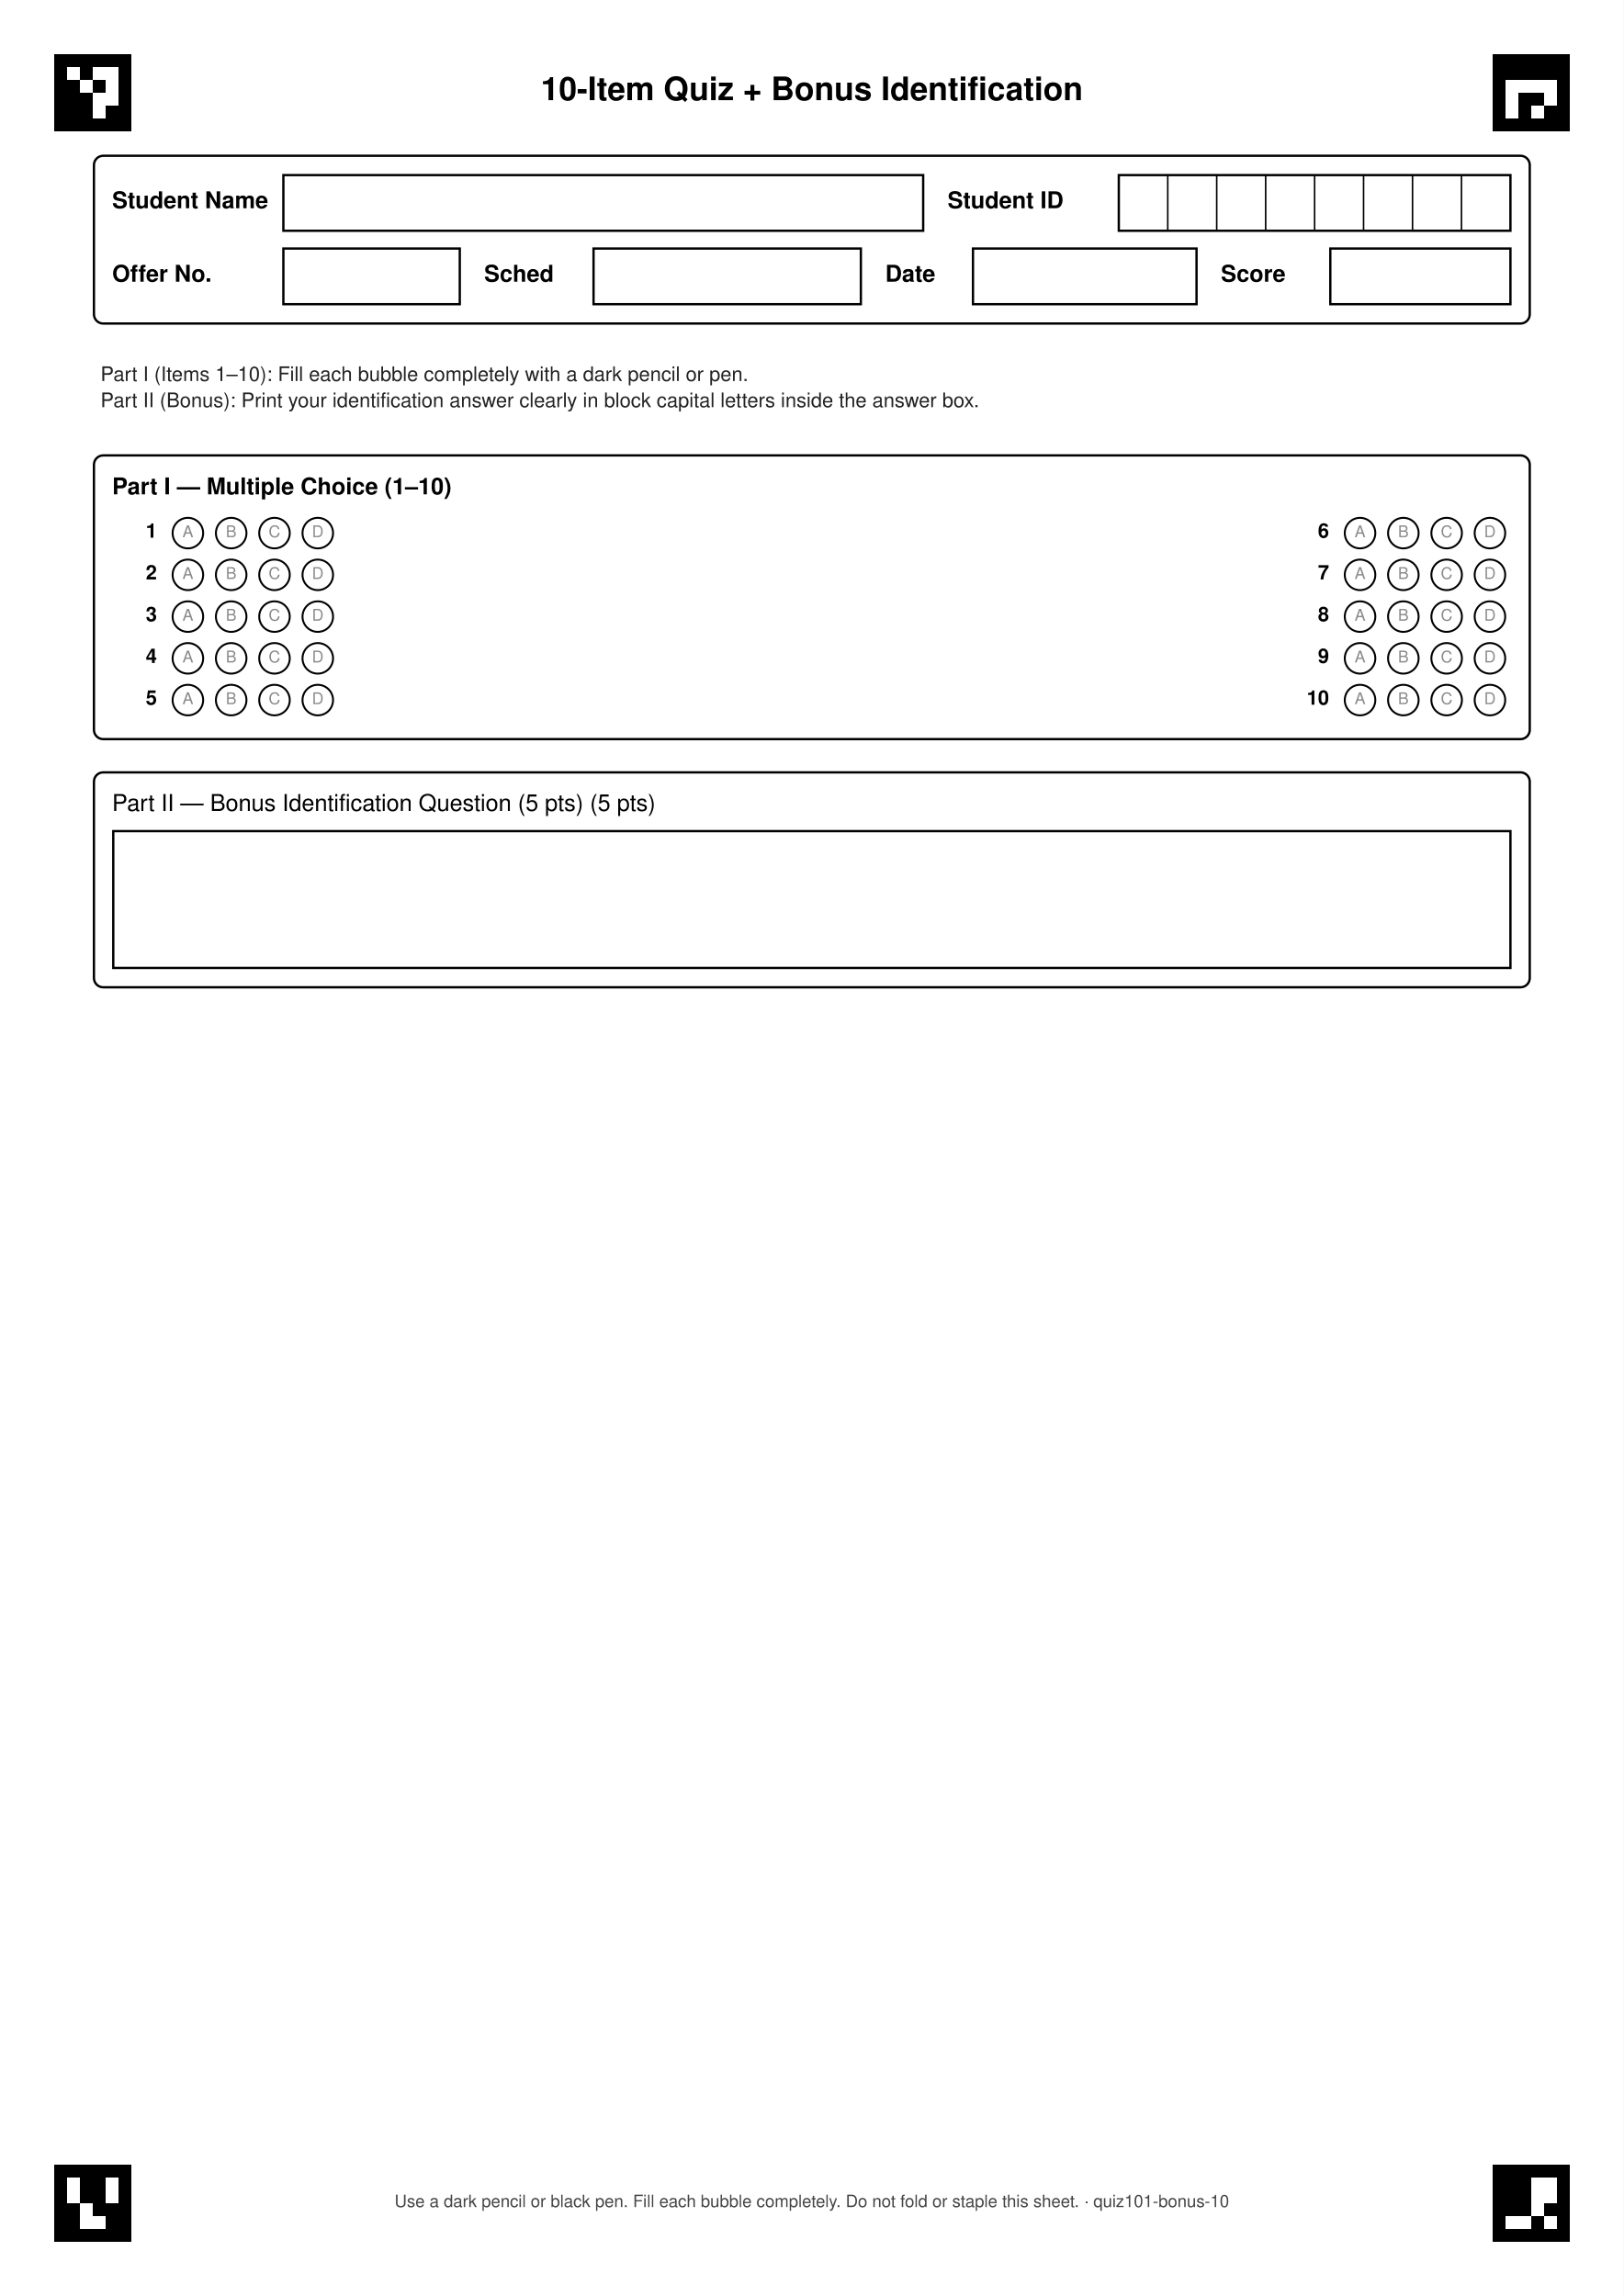
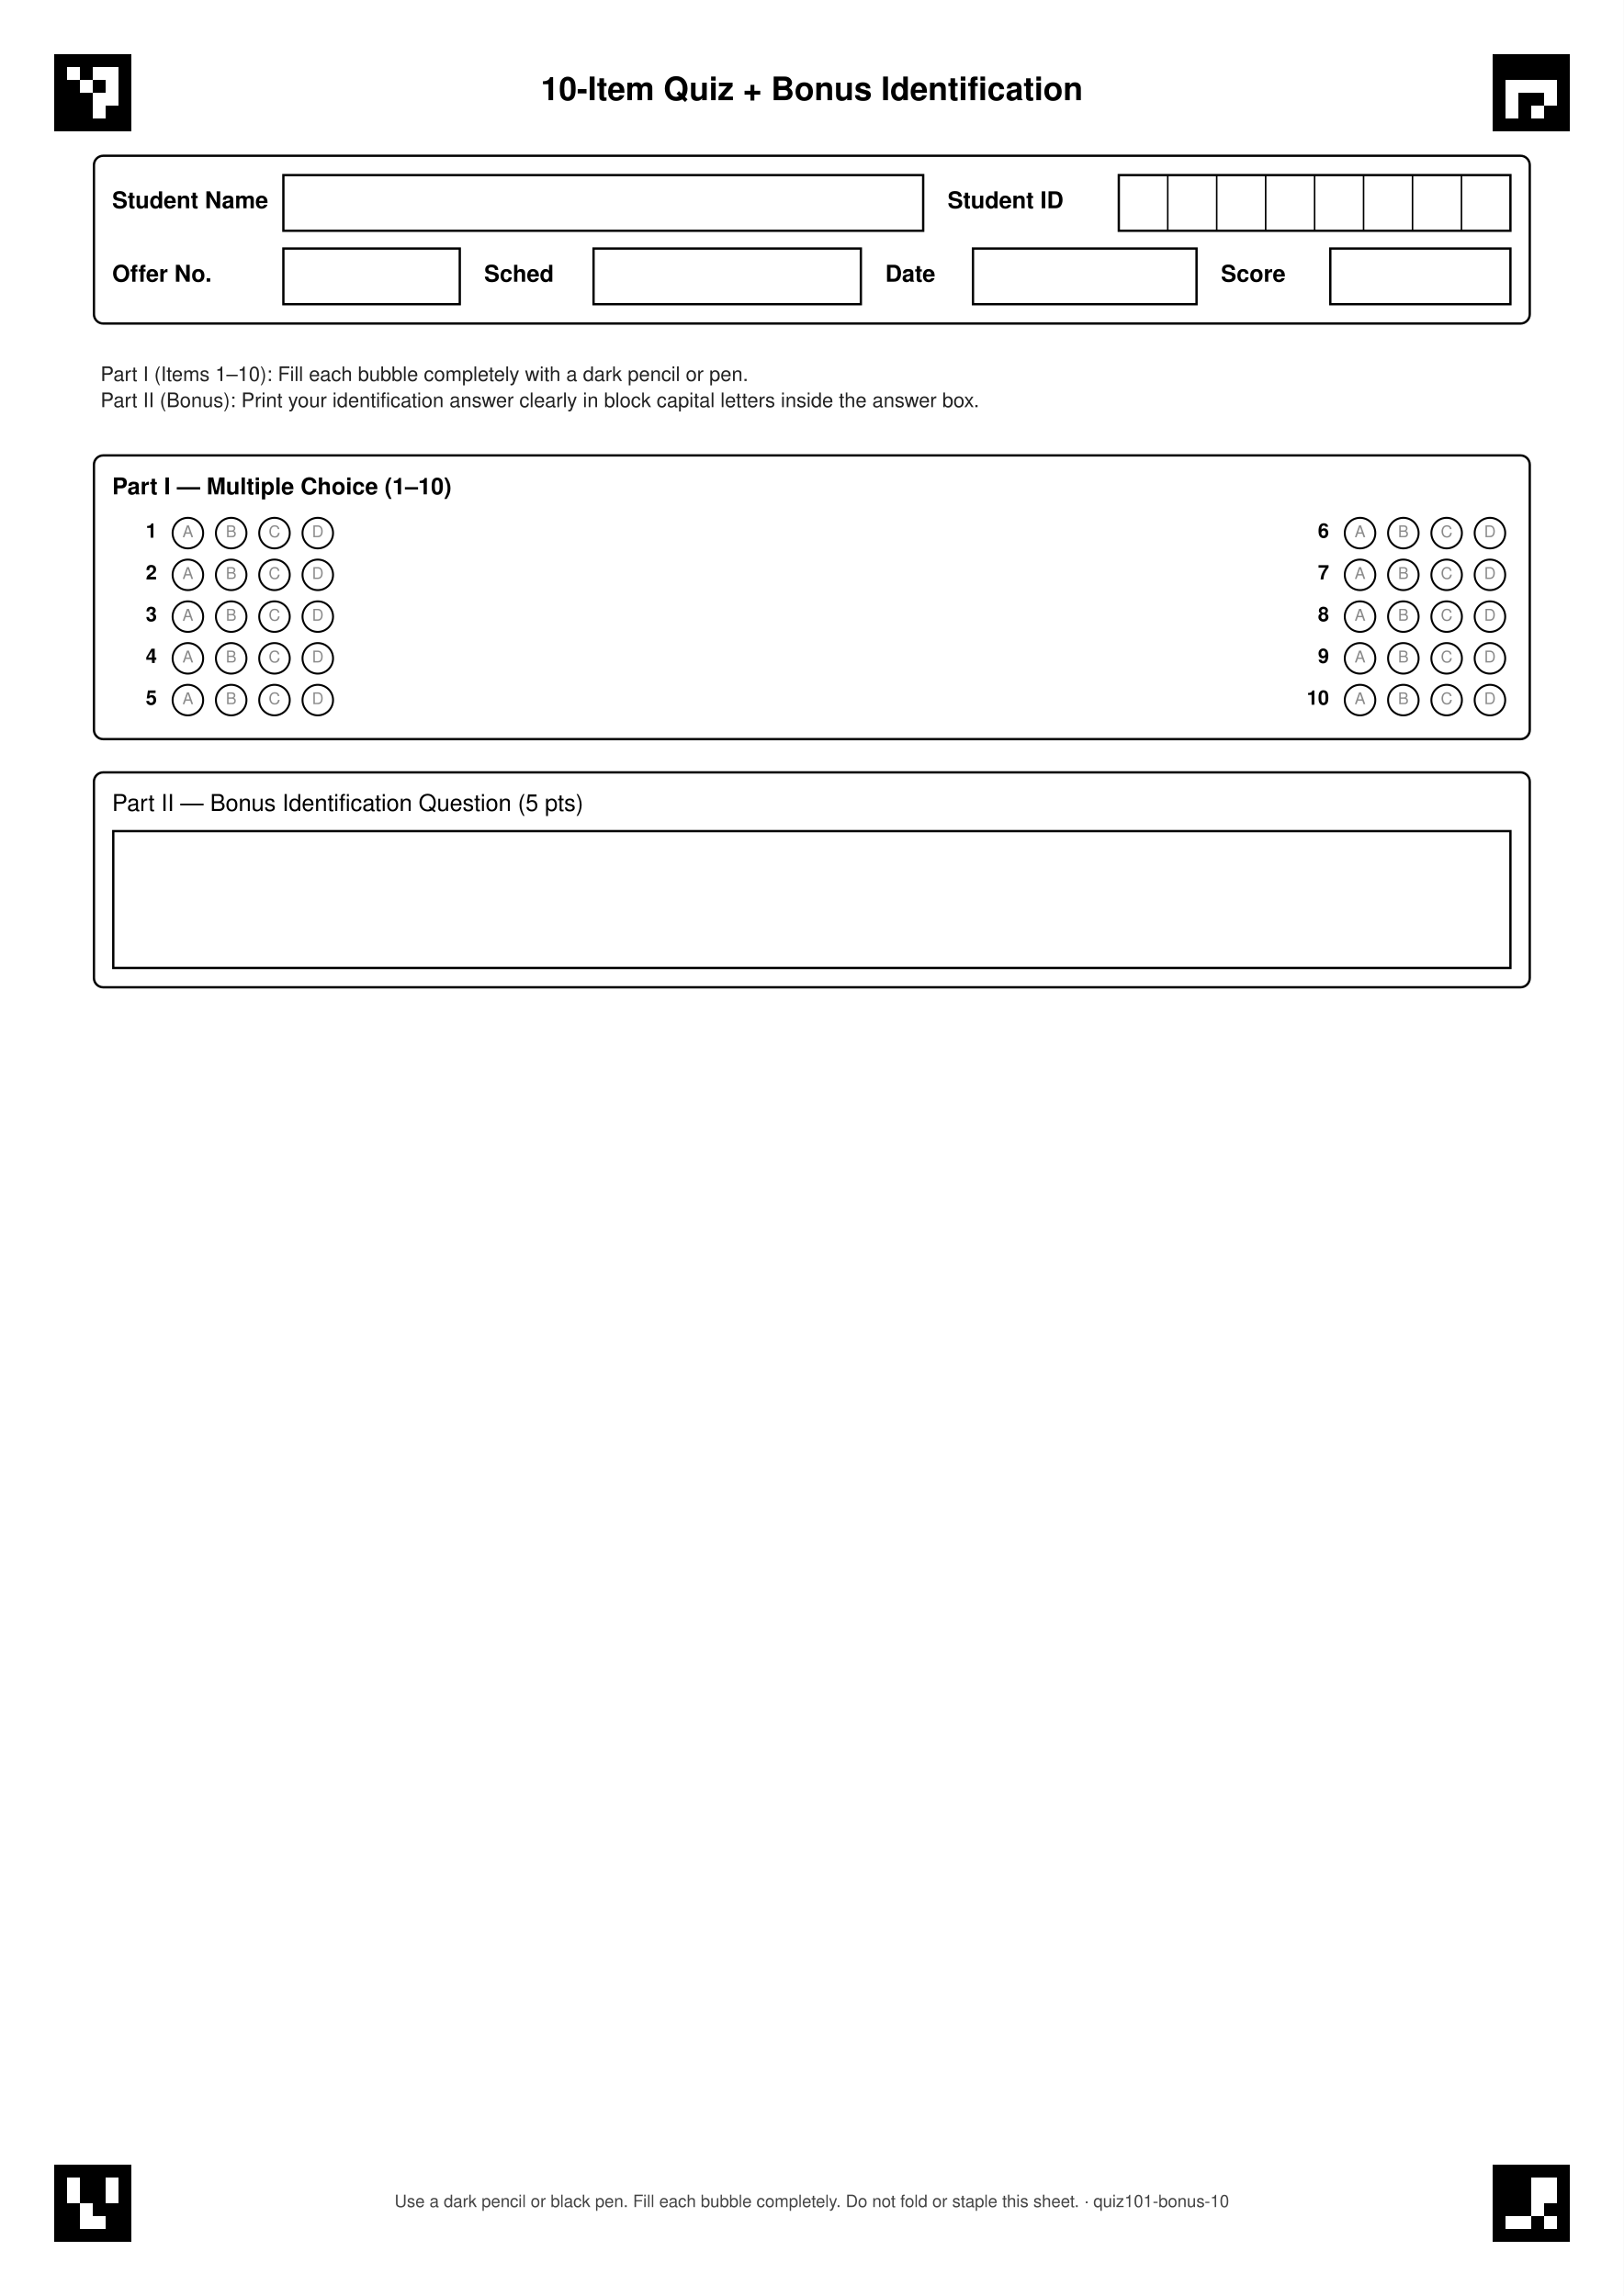
<svg xmlns="http://www.w3.org/2000/svg" width="210mm" height="297mm" viewBox="0 0 210 297" font-family="Helvetica, Arial, sans-serif" data-template-id="quiz101-bonus-10">
  <rect width="210" height="297" fill="#fff" />
  <path class="omr-fiducial" data-aruco-id="0" transform="translate(7 7)" d="M0 0h1.667v1.667h-1.667zM1.667 0h1.667v1.667h-1.667zM3.333 0h1.667v1.667h-1.667zM5 0h1.667v1.667h-1.667zM6.667 0h1.667v1.667h-1.667zM8.333 0h1.667v1.667h-1.667zM0 1.667h1.667v1.667h-1.667zM3.333 1.667h1.667v1.667h-1.667zM8.333 1.667h1.667v1.667h-1.667zM0 3.333h1.667v1.667h-1.667zM1.667 3.333h1.667v1.667h-1.667zM5 3.333h1.667v1.667h-1.667zM8.333 3.333h1.667v1.667h-1.667zM0 5h1.667v1.667h-1.667zM1.667 5h1.667v1.667h-1.667zM3.333 5h1.667v1.667h-1.667zM8.333 5h1.667v1.667h-1.667zM0 6.667h1.667v1.667h-1.667zM1.667 6.667h1.667v1.667h-1.667zM3.333 6.667h1.667v1.667h-1.667zM6.667 6.667h1.667v1.667h-1.667zM8.333 6.667h1.667v1.667h-1.667zM0 8.333h1.667v1.667h-1.667zM1.667 8.333h1.667v1.667h-1.667zM3.333 8.333h1.667v1.667h-1.667zM5 8.333h1.667v1.667h-1.667zM6.667 8.333h1.667v1.667h-1.667zM8.333 8.333h1.667v1.667h-1.667z" fill="#000" shape-rendering="crispEdges" />
  <path class="omr-fiducial" data-aruco-id="1" transform="translate(193 7)" d="M0 0h1.667v1.667h-1.667zM1.667 0h1.667v1.667h-1.667zM3.333 0h1.667v1.667h-1.667zM5 0h1.667v1.667h-1.667zM6.667 0h1.667v1.667h-1.667zM8.333 0h1.667v1.667h-1.667zM0 1.667h1.667v1.667h-1.667zM1.667 1.667h1.667v1.667h-1.667zM3.333 1.667h1.667v1.667h-1.667zM5 1.667h1.667v1.667h-1.667zM6.667 1.667h1.667v1.667h-1.667zM8.333 1.667h1.667v1.667h-1.667zM0 3.333h1.667v1.667h-1.667zM8.333 3.333h1.667v1.667h-1.667zM0 5h1.667v1.667h-1.667zM3.333 5h1.667v1.667h-1.667zM5 5h1.667v1.667h-1.667zM8.333 5h1.667v1.667h-1.667zM0 6.667h1.667v1.667h-1.667zM3.333 6.667h1.667v1.667h-1.667zM6.667 6.667h1.667v1.667h-1.667zM8.333 6.667h1.667v1.667h-1.667zM0 8.333h1.667v1.667h-1.667zM1.667 8.333h1.667v1.667h-1.667zM3.333 8.333h1.667v1.667h-1.667zM5 8.333h1.667v1.667h-1.667zM6.667 8.333h1.667v1.667h-1.667zM8.333 8.333h1.667v1.667h-1.667z" fill="#000" shape-rendering="crispEdges" />
  <path class="omr-fiducial" data-aruco-id="2" transform="translate(193 280)" d="M0 0h1.667v1.667h-1.667zM1.667 0h1.667v1.667h-1.667zM3.333 0h1.667v1.667h-1.667zM5 0h1.667v1.667h-1.667zM6.667 0h1.667v1.667h-1.667zM8.333 0h1.667v1.667h-1.667zM0 1.667h1.667v1.667h-1.667zM1.667 1.667h1.667v1.667h-1.667zM3.333 1.667h1.667v1.667h-1.667zM8.333 1.667h1.667v1.667h-1.667zM0 3.333h1.667v1.667h-1.667zM1.667 3.333h1.667v1.667h-1.667zM3.333 3.333h1.667v1.667h-1.667zM8.333 3.333h1.667v1.667h-1.667zM0 5h1.667v1.667h-1.667zM1.667 5h1.667v1.667h-1.667zM3.333 5h1.667v1.667h-1.667zM6.667 5h1.667v1.667h-1.667zM8.333 5h1.667v1.667h-1.667zM0 6.667h1.667v1.667h-1.667zM5 6.667h1.667v1.667h-1.667zM8.333 6.667h1.667v1.667h-1.667zM0 8.333h1.667v1.667h-1.667zM1.667 8.333h1.667v1.667h-1.667zM3.333 8.333h1.667v1.667h-1.667zM5 8.333h1.667v1.667h-1.667zM6.667 8.333h1.667v1.667h-1.667zM8.333 8.333h1.667v1.667h-1.667z" fill="#000" shape-rendering="crispEdges" />
  <path class="omr-fiducial" data-aruco-id="3" transform="translate(7 280)" d="M0 0h1.667v1.667h-1.667zM1.667 0h1.667v1.667h-1.667zM3.333 0h1.667v1.667h-1.667zM5 0h1.667v1.667h-1.667zM6.667 0h1.667v1.667h-1.667zM8.333 0h1.667v1.667h-1.667zM0 1.667h1.667v1.667h-1.667zM3.333 1.667h1.667v1.667h-1.667zM5 1.667h1.667v1.667h-1.667zM8.333 1.667h1.667v1.667h-1.667zM0 3.333h1.667v1.667h-1.667zM3.333 3.333h1.667v1.667h-1.667zM5 3.333h1.667v1.667h-1.667zM8.333 3.333h1.667v1.667h-1.667zM0 5h1.667v1.667h-1.667zM1.667 5h1.667v1.667h-1.667zM5 5h1.667v1.667h-1.667zM6.667 5h1.667v1.667h-1.667zM8.333 5h1.667v1.667h-1.667zM0 6.667h1.667v1.667h-1.667zM1.667 6.667h1.667v1.667h-1.667zM6.667 6.667h1.667v1.667h-1.667zM8.333 6.667h1.667v1.667h-1.667zM0 8.333h1.667v1.667h-1.667zM1.667 8.333h1.667v1.667h-1.667zM3.333 8.333h1.667v1.667h-1.667zM5 8.333h1.667v1.667h-1.667zM6.667 8.333h1.667v1.667h-1.667zM8.333 8.333h1.667v1.667h-1.667z" fill="#000" shape-rendering="crispEdges" />
  <text x="105" y="12" font-size="4.2" text-anchor="middle" dominant-baseline="central" font-weight="700">10-Item Quiz + Bonus Identification</text>
  <text x="105" y="285" font-size="2.2" text-anchor="middle" dominant-baseline="central" fill="#444">Use a dark pencil or black pen. Fill each bubble completely. Do not fold or staple this sheet. · quiz101-bonus-10</text>
  <g class="omr-zone omr-zone--fields" data-zone="info">
    <rect x="12.15" y="20.15" width="185.7" height="21.7" rx="1.2" fill="none" stroke="#000" stroke-width="0.3" />
    <text x="14.5" y="26.25" font-size="3" text-anchor="start" dominant-baseline="central" font-weight="700">Student Name</text>
    <rect data-roi="info.name" x="36.65" y="22.65" width="82.749" height="7.2" fill="none" stroke="#000" stroke-width="0.3" />
    <text x="122.549" y="26.25" font-size="3" text-anchor="start" dominant-baseline="central" font-weight="700">Student ID</text>
    <rect data-roi="info.sid" x="144.699" y="22.65" width="50.651" height="7.2" fill="none" stroke="#000" stroke-width="0.3" />
    <line x1="151.03" y1="22.65" x2="151.03" y2="29.85" stroke="#000" stroke-width="0.2" />
    <line x1="157.362" y1="22.65" x2="157.362" y2="29.85" stroke="#000" stroke-width="0.2" />
    <line x1="163.693" y1="22.65" x2="163.693" y2="29.85" stroke="#000" stroke-width="0.2" />
    <line x1="170.025" y1="22.65" x2="170.025" y2="29.85" stroke="#000" stroke-width="0.2" />
    <line x1="176.356" y1="22.65" x2="176.356" y2="29.85" stroke="#000" stroke-width="0.2" />
    <line x1="182.687" y1="22.65" x2="182.687" y2="29.85" stroke="#000" stroke-width="0.2" />
    <line x1="189.019" y1="22.65" x2="189.019" y2="29.85" stroke="#000" stroke-width="0.2" />
    <text x="14.5" y="35.75" font-size="3" text-anchor="start" dominant-baseline="central" font-weight="700">Offer No.</text>
    <rect data-roi="info.offer" x="36.65" y="32.15" width="22.815" height="7.2" fill="none" stroke="#000" stroke-width="0.3" />
    <text x="62.615" y="35.75" font-size="3" text-anchor="start" dominant-baseline="central" font-weight="700">Sched</text>
    <rect data-roi="info.sched" x="76.765" y="32.15" width="34.574" height="7.2" fill="none" stroke="#000" stroke-width="0.3" />
    <text x="114.489" y="35.75" font-size="3" text-anchor="start" dominant-baseline="central" font-weight="700">Date</text>
    <rect data-roi="info.date" x="125.839" y="32.15" width="28.915" height="7.2" fill="none" stroke="#000" stroke-width="0.3" />
    <text x="157.904" y="35.75" font-size="3" text-anchor="start" dominant-baseline="central" font-weight="700">Score</text>
    <rect data-roi="info.score" x="172.054" y="32.15" width="23.296" height="7.2" fill="none" stroke="#000" stroke-width="0.3" />
  </g>
  <g class="omr-zone omr-zone--instructions" data-zone="notes">
    <text x="13" y="48.69" font-size="2.6" text-anchor="start" dominant-baseline="central" fill="#222">Part I (Items 1–10): Fill each bubble completely with a dark pencil or pen.</text>
    <text x="13" y="52.07" font-size="2.6" text-anchor="start" dominant-baseline="central" fill="#222">Part II (Bonus): Print your identification answer clearly in block capital letters inside the answer box.</text>
  </g>
  <g class="omr-zone omr-zone--mcq" data-zone="part1">
    <rect x="12.15" y="58.91" width="185.7" height="36.7" rx="1.2" fill="none" stroke="#000" stroke-width="0.3" />
    <text x="14.5" y="63.26" font-size="3" text-anchor="start" dominant-baseline="central" font-weight="700">Part I — Multiple Choice (1–10)</text>
    <text x="20.3" y="68.96" font-size="2.6" text-anchor="end" dominant-baseline="central" font-weight="700">1</text>
    <circle class="omr-bubble" cx="24.3" cy="68.96" r="1.975" fill="none" stroke="#000" stroke-width="0.25" />
    <text x="24.3" y="69.01" font-size="2.1" text-anchor="middle" dominant-baseline="central" fill="#8a8a8a">A</text>
    <circle class="omr-bubble" cx="29.9" cy="68.96" r="1.975" fill="none" stroke="#000" stroke-width="0.25" />
    <text x="29.9" y="69.01" font-size="2.1" text-anchor="middle" dominant-baseline="central" fill="#8a8a8a">B</text>
    <circle class="omr-bubble" cx="35.5" cy="68.96" r="1.975" fill="none" stroke="#000" stroke-width="0.25" />
    <text x="35.5" y="69.01" font-size="2.1" text-anchor="middle" dominant-baseline="central" fill="#8a8a8a">C</text>
    <circle class="omr-bubble" cx="41.1" cy="68.96" r="1.975" fill="none" stroke="#000" stroke-width="0.25" />
    <text x="41.1" y="69.01" font-size="2.1" text-anchor="middle" dominant-baseline="central" fill="#8a8a8a">D</text>
    <text x="20.3" y="74.36" font-size="2.6" text-anchor="end" dominant-baseline="central" font-weight="700">2</text>
    <circle class="omr-bubble" cx="24.3" cy="74.36" r="1.975" fill="none" stroke="#000" stroke-width="0.25" />
    <text x="24.3" y="74.41" font-size="2.1" text-anchor="middle" dominant-baseline="central" fill="#8a8a8a">A</text>
    <circle class="omr-bubble" cx="29.9" cy="74.36" r="1.975" fill="none" stroke="#000" stroke-width="0.25" />
    <text x="29.9" y="74.41" font-size="2.1" text-anchor="middle" dominant-baseline="central" fill="#8a8a8a">B</text>
    <circle class="omr-bubble" cx="35.5" cy="74.36" r="1.975" fill="none" stroke="#000" stroke-width="0.25" />
    <text x="35.5" y="74.41" font-size="2.1" text-anchor="middle" dominant-baseline="central" fill="#8a8a8a">C</text>
    <circle class="omr-bubble" cx="41.1" cy="74.36" r="1.975" fill="none" stroke="#000" stroke-width="0.25" />
    <text x="41.1" y="74.41" font-size="2.1" text-anchor="middle" dominant-baseline="central" fill="#8a8a8a">D</text>
    <text x="20.3" y="79.76" font-size="2.6" text-anchor="end" dominant-baseline="central" font-weight="700">3</text>
    <circle class="omr-bubble" cx="24.3" cy="79.76" r="1.975" fill="none" stroke="#000" stroke-width="0.25" />
    <text x="24.3" y="79.81" font-size="2.1" text-anchor="middle" dominant-baseline="central" fill="#8a8a8a">A</text>
    <circle class="omr-bubble" cx="29.9" cy="79.76" r="1.975" fill="none" stroke="#000" stroke-width="0.25" />
    <text x="29.9" y="79.81" font-size="2.1" text-anchor="middle" dominant-baseline="central" fill="#8a8a8a">B</text>
    <circle class="omr-bubble" cx="35.5" cy="79.76" r="1.975" fill="none" stroke="#000" stroke-width="0.25" />
    <text x="35.5" y="79.81" font-size="2.1" text-anchor="middle" dominant-baseline="central" fill="#8a8a8a">C</text>
    <circle class="omr-bubble" cx="41.1" cy="79.76" r="1.975" fill="none" stroke="#000" stroke-width="0.25" />
    <text x="41.1" y="79.81" font-size="2.1" text-anchor="middle" dominant-baseline="central" fill="#8a8a8a">D</text>
    <text x="20.3" y="85.16" font-size="2.6" text-anchor="end" dominant-baseline="central" font-weight="700">4</text>
    <circle class="omr-bubble" cx="24.3" cy="85.16" r="1.975" fill="none" stroke="#000" stroke-width="0.25" />
    <text x="24.3" y="85.21" font-size="2.1" text-anchor="middle" dominant-baseline="central" fill="#8a8a8a">A</text>
    <circle class="omr-bubble" cx="29.9" cy="85.16" r="1.975" fill="none" stroke="#000" stroke-width="0.25" />
    <text x="29.9" y="85.21" font-size="2.1" text-anchor="middle" dominant-baseline="central" fill="#8a8a8a">B</text>
    <circle class="omr-bubble" cx="35.5" cy="85.16" r="1.975" fill="none" stroke="#000" stroke-width="0.25" />
    <text x="35.5" y="85.21" font-size="2.1" text-anchor="middle" dominant-baseline="central" fill="#8a8a8a">C</text>
    <circle class="omr-bubble" cx="41.1" cy="85.16" r="1.975" fill="none" stroke="#000" stroke-width="0.25" />
    <text x="41.1" y="85.21" font-size="2.1" text-anchor="middle" dominant-baseline="central" fill="#8a8a8a">D</text>
    <text x="20.3" y="90.56" font-size="2.6" text-anchor="end" dominant-baseline="central" font-weight="700">5</text>
    <circle class="omr-bubble" cx="24.3" cy="90.56" r="1.975" fill="none" stroke="#000" stroke-width="0.25" />
    <text x="24.3" y="90.61" font-size="2.1" text-anchor="middle" dominant-baseline="central" fill="#8a8a8a">A</text>
    <circle class="omr-bubble" cx="29.9" cy="90.56" r="1.975" fill="none" stroke="#000" stroke-width="0.25" />
    <text x="29.9" y="90.61" font-size="2.1" text-anchor="middle" dominant-baseline="central" fill="#8a8a8a">B</text>
    <circle class="omr-bubble" cx="35.5" cy="90.56" r="1.975" fill="none" stroke="#000" stroke-width="0.25" />
    <text x="35.5" y="90.61" font-size="2.1" text-anchor="middle" dominant-baseline="central" fill="#8a8a8a">C</text>
    <circle class="omr-bubble" cx="41.1" cy="90.56" r="1.975" fill="none" stroke="#000" stroke-width="0.25" />
    <text x="41.1" y="90.61" font-size="2.1" text-anchor="middle" dominant-baseline="central" fill="#8a8a8a">D</text>
    <text x="171.9" y="68.96" font-size="2.6" text-anchor="end" dominant-baseline="central" font-weight="700">6</text>
    <circle class="omr-bubble" cx="175.9" cy="68.96" r="1.975" fill="none" stroke="#000" stroke-width="0.25" />
    <text x="175.9" y="69.01" font-size="2.1" text-anchor="middle" dominant-baseline="central" fill="#8a8a8a">A</text>
    <circle class="omr-bubble" cx="181.5" cy="68.96" r="1.975" fill="none" stroke="#000" stroke-width="0.25" />
    <text x="181.5" y="69.01" font-size="2.1" text-anchor="middle" dominant-baseline="central" fill="#8a8a8a">B</text>
    <circle class="omr-bubble" cx="187.1" cy="68.96" r="1.975" fill="none" stroke="#000" stroke-width="0.25" />
    <text x="187.1" y="69.01" font-size="2.1" text-anchor="middle" dominant-baseline="central" fill="#8a8a8a">C</text>
    <circle class="omr-bubble" cx="192.7" cy="68.96" r="1.975" fill="none" stroke="#000" stroke-width="0.25" />
    <text x="192.7" y="69.01" font-size="2.1" text-anchor="middle" dominant-baseline="central" fill="#8a8a8a">D</text>
    <text x="171.9" y="74.36" font-size="2.6" text-anchor="end" dominant-baseline="central" font-weight="700">7</text>
    <circle class="omr-bubble" cx="175.9" cy="74.36" r="1.975" fill="none" stroke="#000" stroke-width="0.25" />
    <text x="175.9" y="74.41" font-size="2.1" text-anchor="middle" dominant-baseline="central" fill="#8a8a8a">A</text>
    <circle class="omr-bubble" cx="181.5" cy="74.36" r="1.975" fill="none" stroke="#000" stroke-width="0.25" />
    <text x="181.5" y="74.41" font-size="2.1" text-anchor="middle" dominant-baseline="central" fill="#8a8a8a">B</text>
    <circle class="omr-bubble" cx="187.1" cy="74.36" r="1.975" fill="none" stroke="#000" stroke-width="0.25" />
    <text x="187.1" y="74.41" font-size="2.1" text-anchor="middle" dominant-baseline="central" fill="#8a8a8a">C</text>
    <circle class="omr-bubble" cx="192.7" cy="74.36" r="1.975" fill="none" stroke="#000" stroke-width="0.25" />
    <text x="192.7" y="74.41" font-size="2.1" text-anchor="middle" dominant-baseline="central" fill="#8a8a8a">D</text>
    <text x="171.9" y="79.76" font-size="2.6" text-anchor="end" dominant-baseline="central" font-weight="700">8</text>
    <circle class="omr-bubble" cx="175.9" cy="79.76" r="1.975" fill="none" stroke="#000" stroke-width="0.25" />
    <text x="175.9" y="79.81" font-size="2.1" text-anchor="middle" dominant-baseline="central" fill="#8a8a8a">A</text>
    <circle class="omr-bubble" cx="181.5" cy="79.76" r="1.975" fill="none" stroke="#000" stroke-width="0.25" />
    <text x="181.5" y="79.81" font-size="2.1" text-anchor="middle" dominant-baseline="central" fill="#8a8a8a">B</text>
    <circle class="omr-bubble" cx="187.1" cy="79.76" r="1.975" fill="none" stroke="#000" stroke-width="0.25" />
    <text x="187.1" y="79.81" font-size="2.1" text-anchor="middle" dominant-baseline="central" fill="#8a8a8a">C</text>
    <circle class="omr-bubble" cx="192.7" cy="79.76" r="1.975" fill="none" stroke="#000" stroke-width="0.25" />
    <text x="192.7" y="79.81" font-size="2.1" text-anchor="middle" dominant-baseline="central" fill="#8a8a8a">D</text>
    <text x="171.9" y="85.16" font-size="2.6" text-anchor="end" dominant-baseline="central" font-weight="700">9</text>
    <circle class="omr-bubble" cx="175.9" cy="85.16" r="1.975" fill="none" stroke="#000" stroke-width="0.25" />
    <text x="175.9" y="85.21" font-size="2.1" text-anchor="middle" dominant-baseline="central" fill="#8a8a8a">A</text>
    <circle class="omr-bubble" cx="181.5" cy="85.16" r="1.975" fill="none" stroke="#000" stroke-width="0.25" />
    <text x="181.5" y="85.21" font-size="2.1" text-anchor="middle" dominant-baseline="central" fill="#8a8a8a">B</text>
    <circle class="omr-bubble" cx="187.1" cy="85.16" r="1.975" fill="none" stroke="#000" stroke-width="0.25" />
    <text x="187.1" y="85.21" font-size="2.1" text-anchor="middle" dominant-baseline="central" fill="#8a8a8a">C</text>
    <circle class="omr-bubble" cx="192.7" cy="85.16" r="1.975" fill="none" stroke="#000" stroke-width="0.25" />
    <text x="192.7" y="85.21" font-size="2.1" text-anchor="middle" dominant-baseline="central" fill="#8a8a8a">D</text>
    <text x="171.9" y="90.56" font-size="2.6" text-anchor="end" dominant-baseline="central" font-weight="700">10</text>
    <circle class="omr-bubble" cx="175.9" cy="90.56" r="1.975" fill="none" stroke="#000" stroke-width="0.25" />
    <text x="175.9" y="90.61" font-size="2.1" text-anchor="middle" dominant-baseline="central" fill="#8a8a8a">A</text>
    <circle class="omr-bubble" cx="181.5" cy="90.56" r="1.975" fill="none" stroke="#000" stroke-width="0.25" />
    <text x="181.5" y="90.61" font-size="2.1" text-anchor="middle" dominant-baseline="central" fill="#8a8a8a">B</text>
    <circle class="omr-bubble" cx="187.1" cy="90.56" r="1.975" fill="none" stroke="#000" stroke-width="0.25" />
    <text x="187.1" y="90.61" font-size="2.1" text-anchor="middle" dominant-baseline="central" fill="#8a8a8a">C</text>
    <circle class="omr-bubble" cx="192.7" cy="90.56" r="1.975" fill="none" stroke="#000" stroke-width="0.25" />
    <text x="192.7" y="90.61" font-size="2.1" text-anchor="middle" dominant-baseline="central" fill="#8a8a8a">D</text>
  </g>
  <g class="omr-zone omr-zone--text" data-zone="bonus">
    <rect x="12.15" y="99.91" width="185.7" height="27.8" rx="1.2" fill="none" stroke="#000" stroke-width="0.3" />
-     <text x="14.5" y="104.21" font-size="3" text-anchor="start" dominant-baseline="central">Part II — Bonus Identification Question (5 pts) (5 pts)</text>
+     <text x="14.5" y="104.21" font-size="3" text-anchor="start" dominant-baseline="central">Part II — Bonus Identification Question (5 pts)</text>
    <rect data-roi="bonus" x="14.65" y="107.51" width="180.7" height="17.7" fill="none" stroke="#000" stroke-width="0.3" />
  </g>
</svg>
